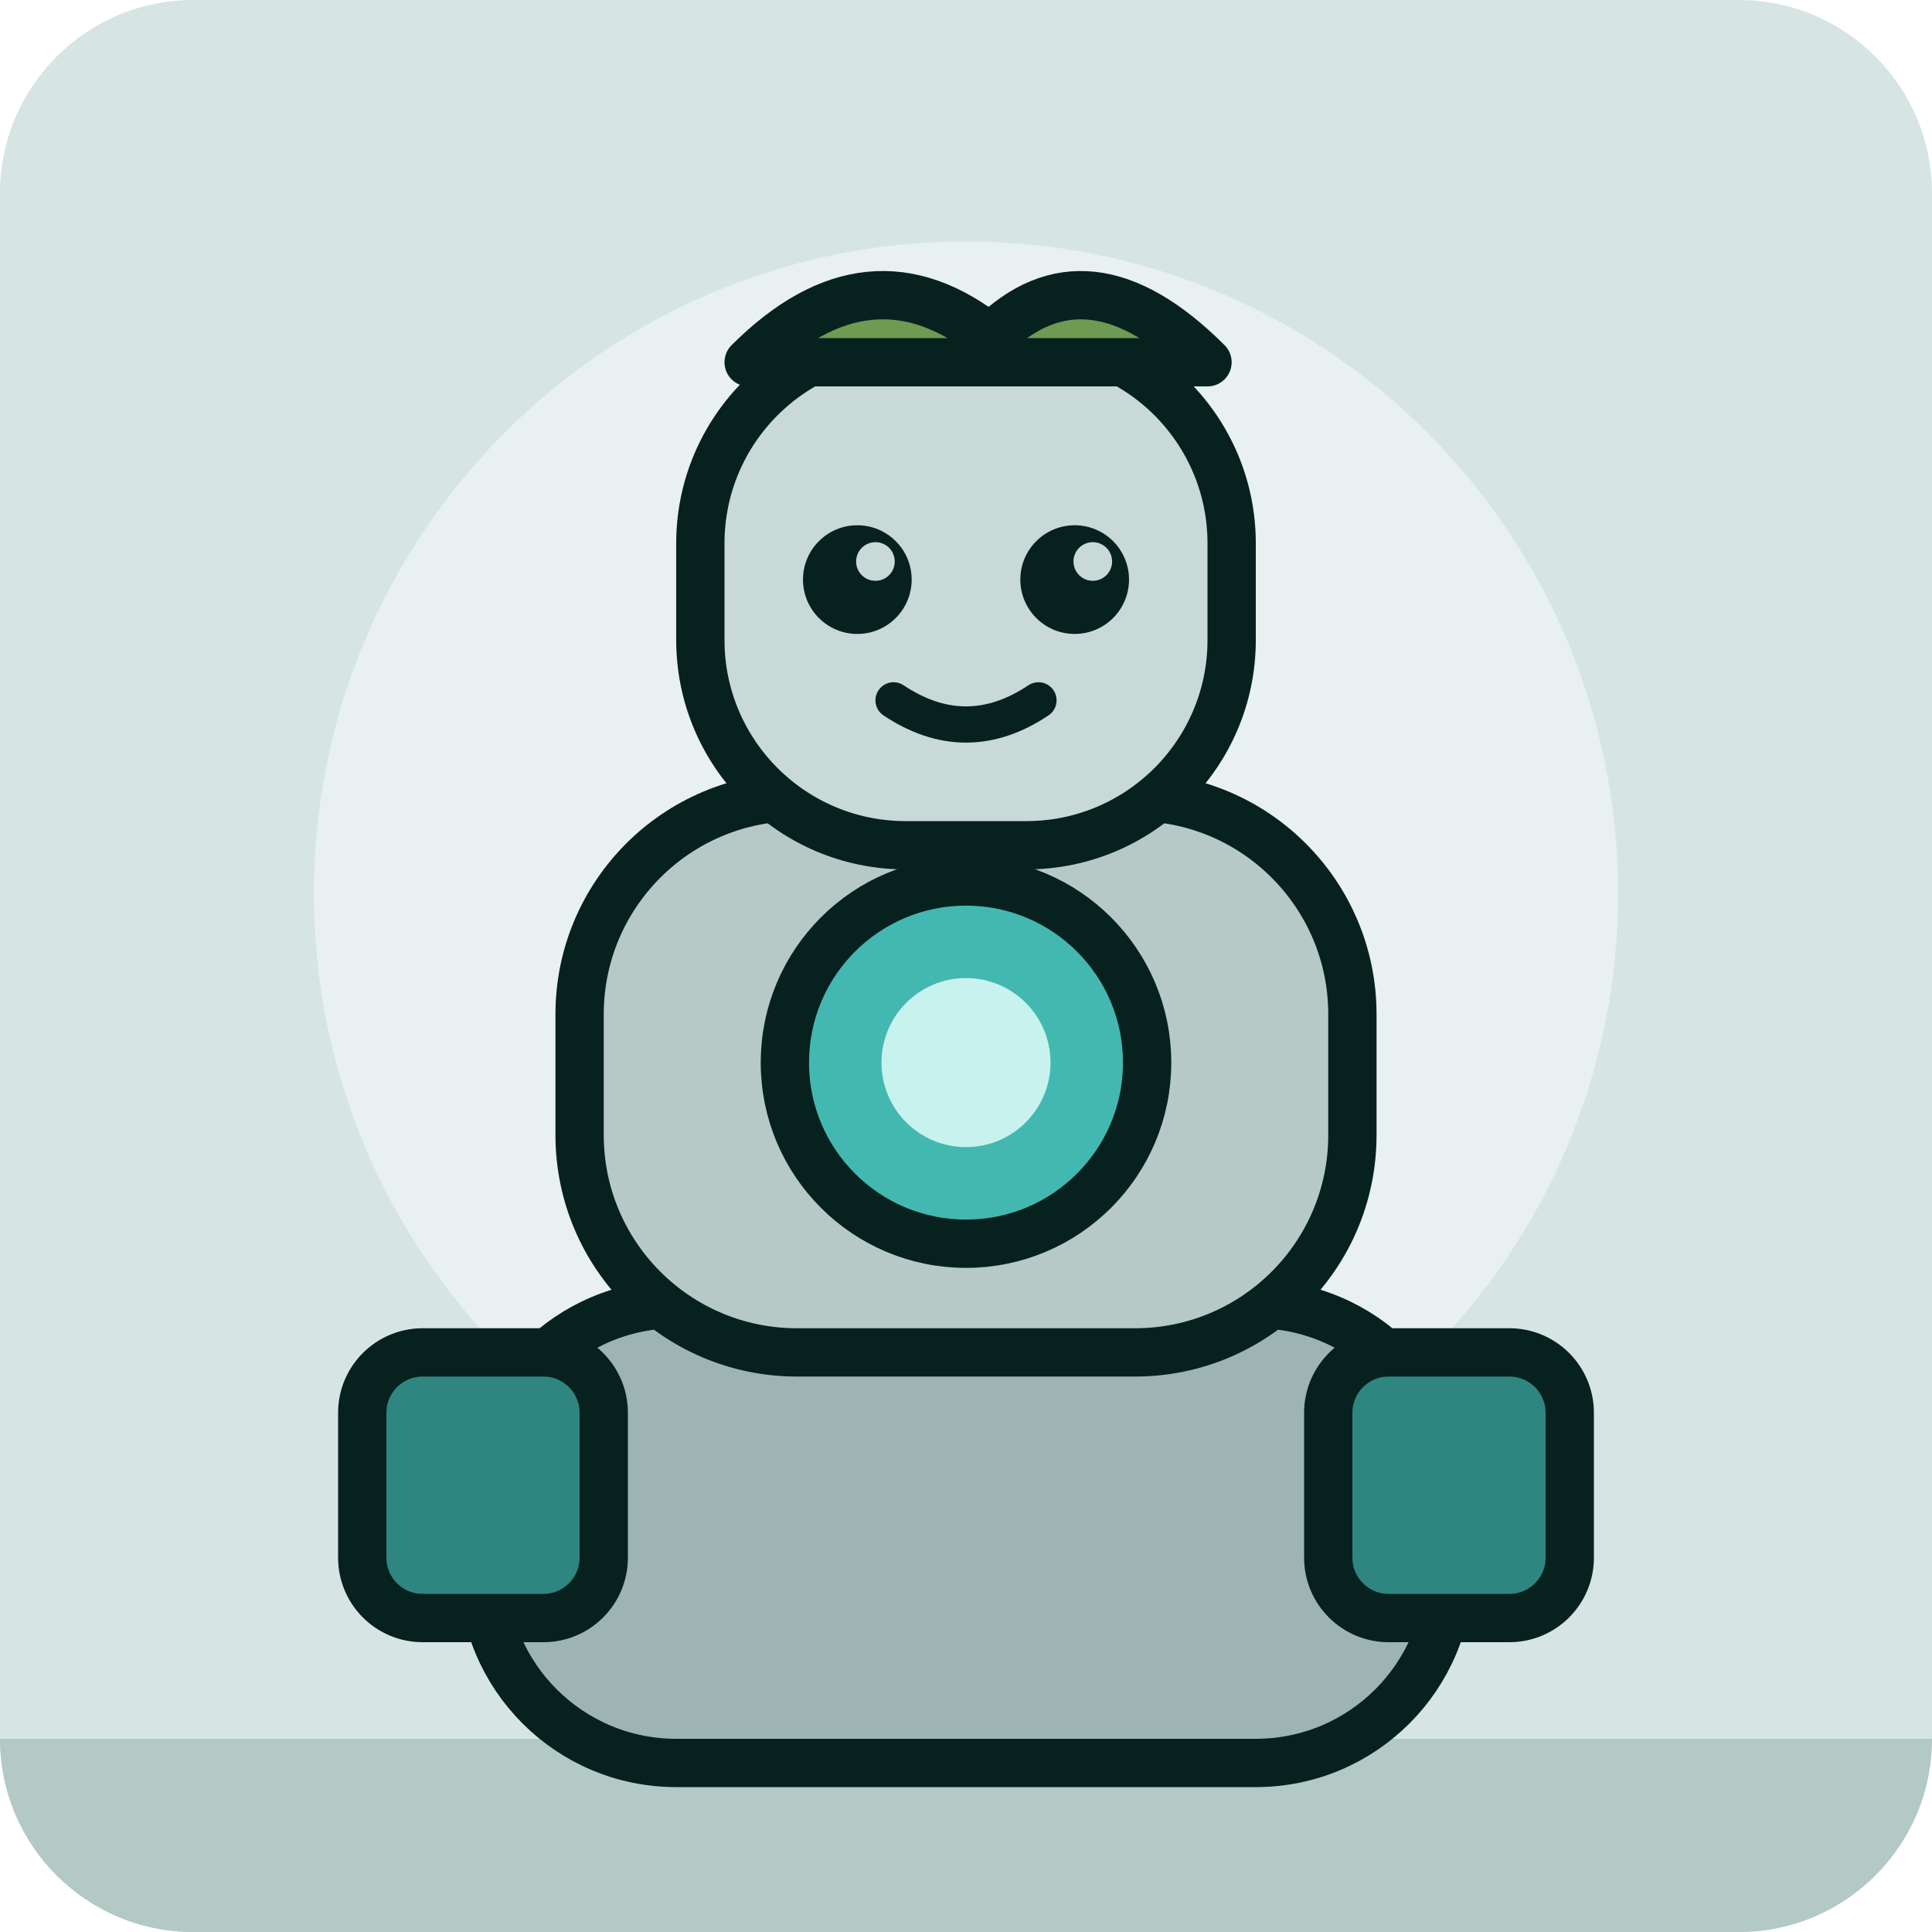
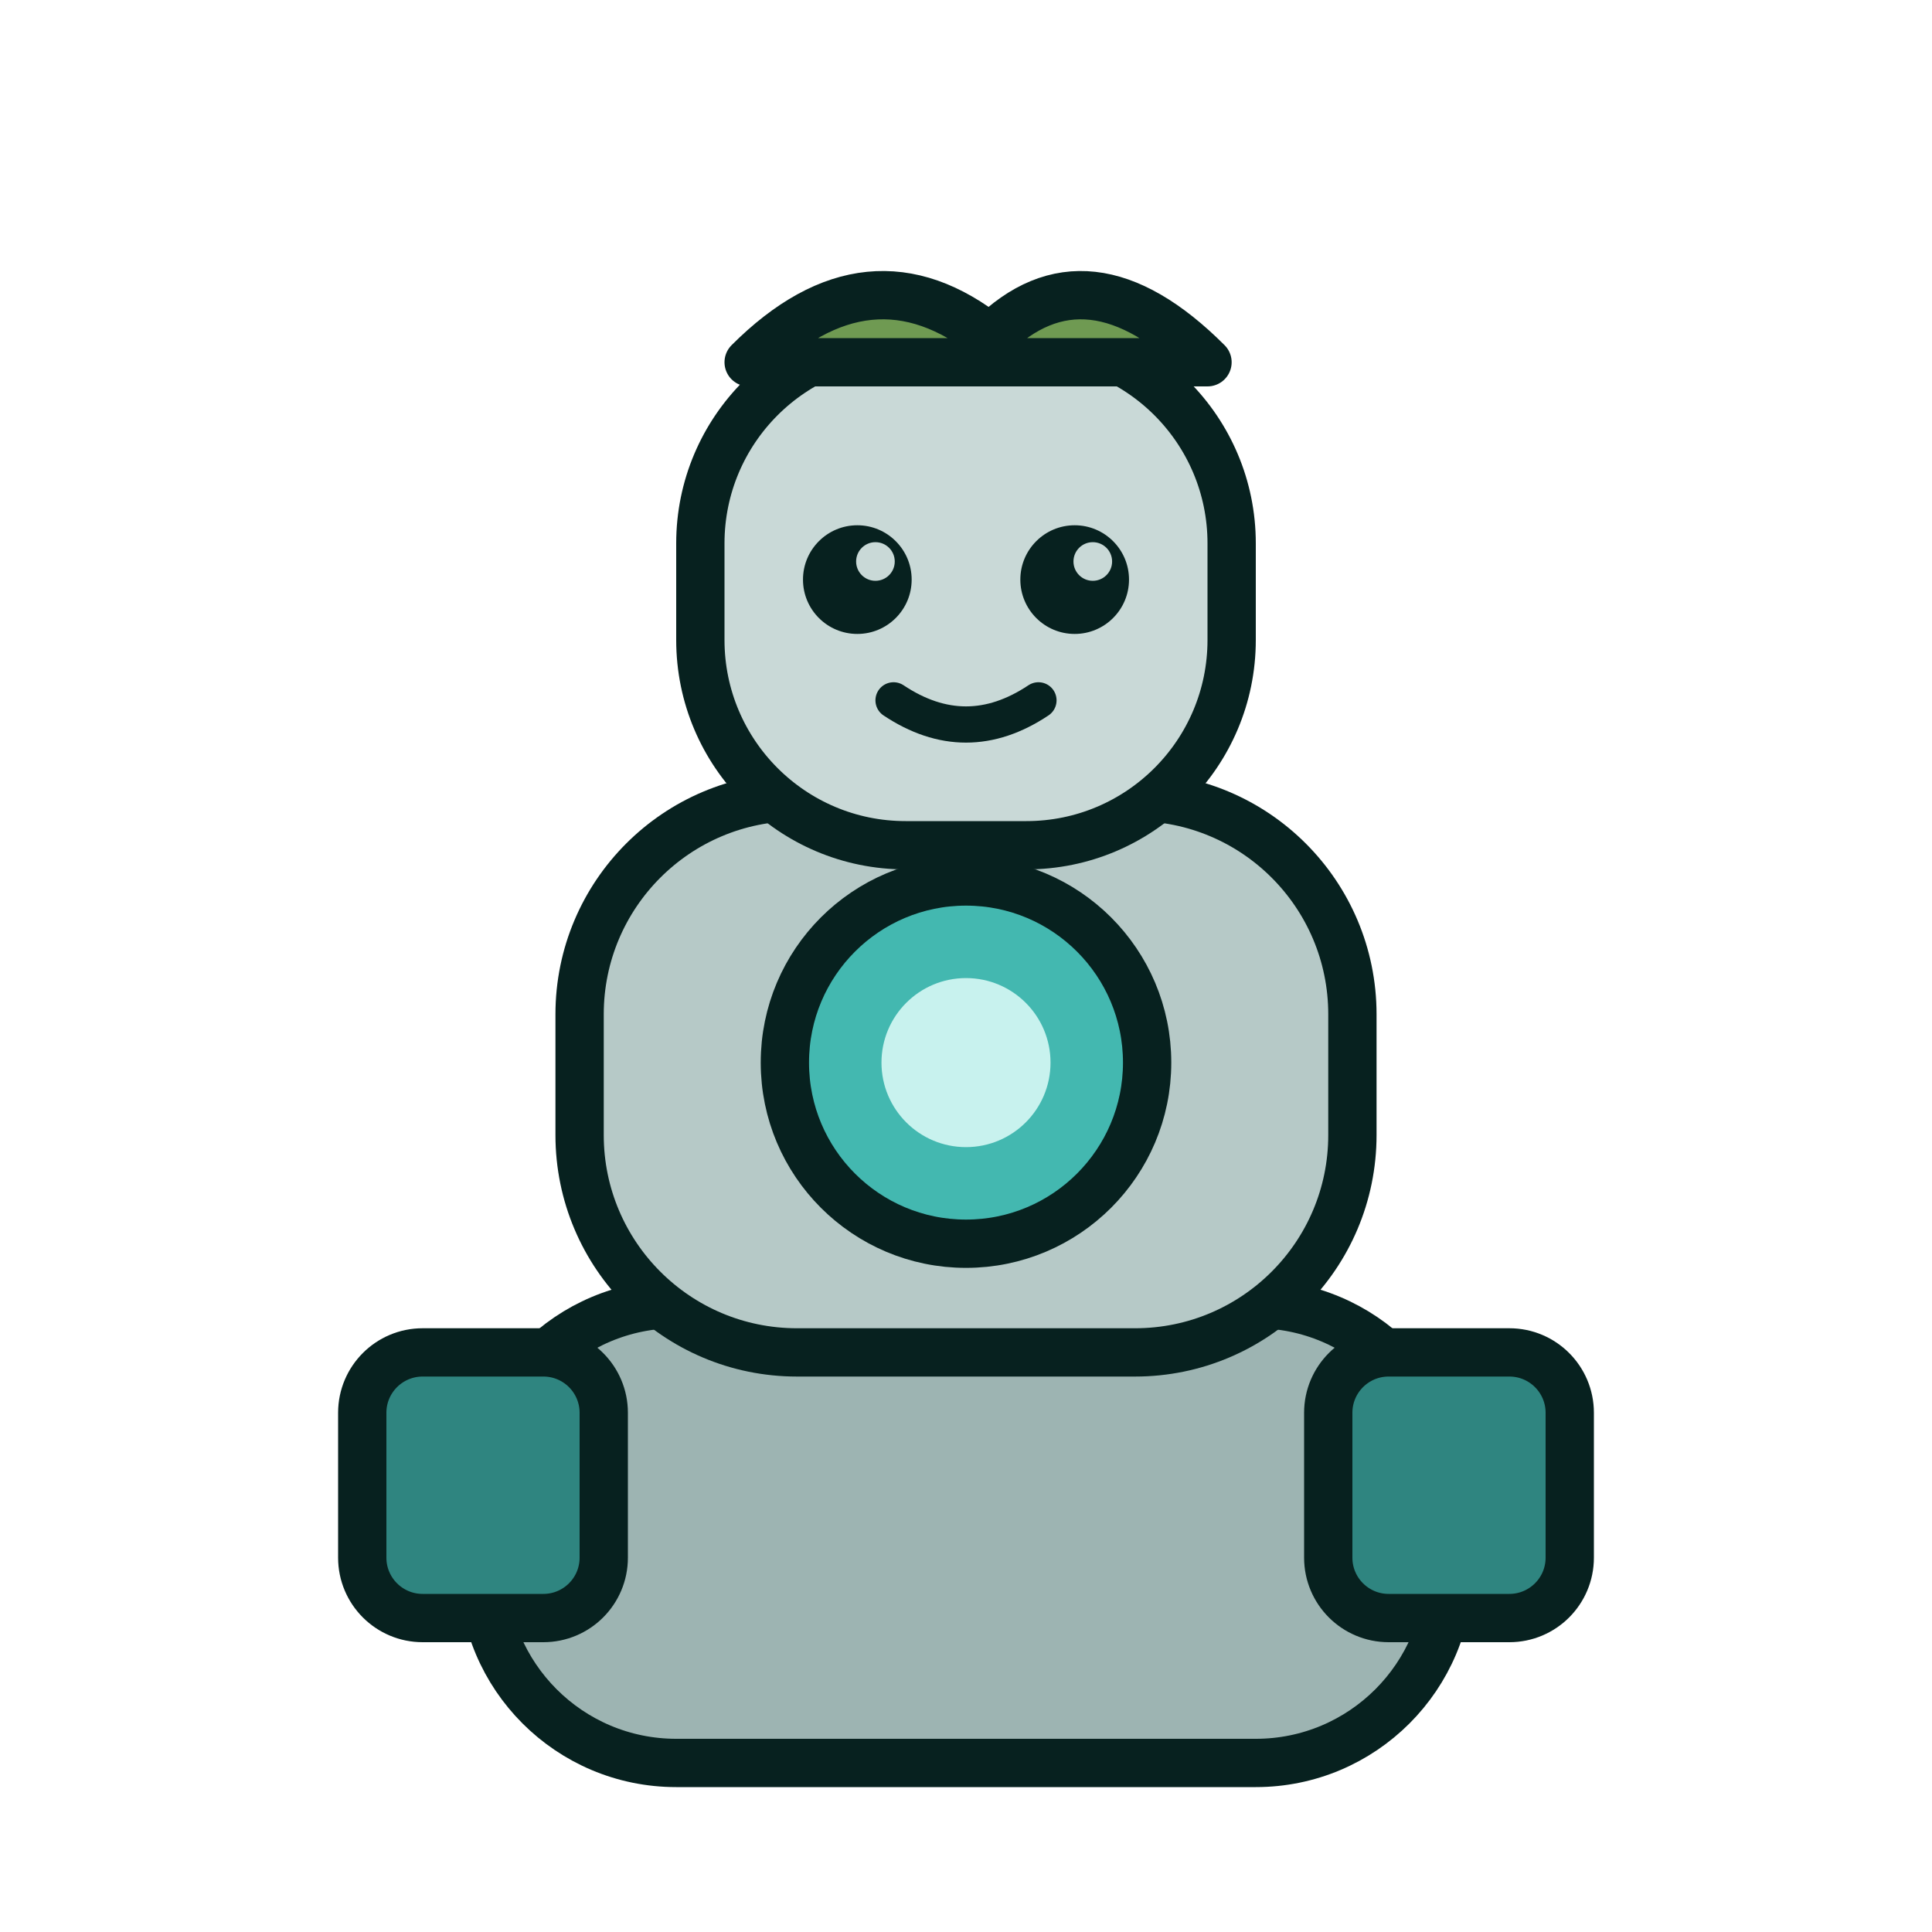
<svg xmlns="http://www.w3.org/2000/svg" viewBox="0 0 160 160" width="160" height="160" role="img" aria-label="Operations Keeper: a stack of rounded stones with a bright core and utility pouches">
-   <defs>
-     <clipPath id="cairn-frame">
-       <rect width="160" height="160" rx="16" />
-     </clipPath>
-   </defs>
-   <g clip-path="url(#cairn-frame)">
-     <rect width="160" height="160" fill="#d6e5e3" />
-     <circle cx="80" cy="74" r="54" fill="#e8f1f0" />
-     <rect x="0" y="144" width="160" height="16" fill="#b3c9c6" />
-     <g stroke="#07211f" stroke-width="4" stroke-linejoin="round" stroke-linecap="round">
-       <rect x="40" y="108" width="80" height="38" rx="16" fill="#9db4b2" />
-       <rect x="48" y="66" width="64" height="46" rx="18" fill="#b6c9c7" />
-       <rect x="58" y="28" width="44" height="42" rx="17" fill="#c9d9d7" />
-       <rect x="30" y="112" width="20" height="22" rx="5" fill="#2f8580" />
-       <rect x="110" y="112" width="20" height="22" rx="5" fill="#2f8580" />
-       <circle cx="80" cy="88" r="15" fill="#43b8b0" />
-       <path d="M62 30 q10 -10 20 -2 q8 -8 18 2 z" fill="#6f9a52" />
-     </g>
-     <circle cx="80" cy="88" r="7" fill="#c8f2ee" />
-     <circle cx="71" cy="48" r="4.5" fill="#07211f" />
-     <circle cx="89" cy="48" r="4.5" fill="#07211f" />
-     <circle cx="72.5" cy="46.5" r="1.6" fill="#c9d9d7" />
-     <circle cx="90.5" cy="46.5" r="1.6" fill="#c9d9d7" />
-     <path d="M74 58 q6 4 12 0" fill="none" stroke="#07211f" stroke-width="3" stroke-linecap="round" />
+   <g stroke="#07211f" stroke-width="4" stroke-linejoin="round" stroke-linecap="round">
+     <rect x="40" y="108" width="80" height="38" rx="16" fill="#9db4b2" />
+     <rect x="48" y="66" width="64" height="46" rx="18" fill="#b6c9c7" />
+     <rect x="58" y="28" width="44" height="42" rx="17" fill="#c9d9d7" />
+     <rect x="30" y="112" width="20" height="22" rx="5" fill="#2f8580" />
+     <rect x="110" y="112" width="20" height="22" rx="5" fill="#2f8580" />
+     <circle cx="80" cy="88" r="15" fill="#43b8b0" />
+     <path d="M62 30 q10 -10 20 -2 q8 -8 18 2 z" fill="#6f9a52" />
  </g>
+   <circle cx="80" cy="88" r="7" fill="#c8f2ee" />
+   <circle cx="71" cy="48" r="4.5" fill="#07211f" />
+   <circle cx="89" cy="48" r="4.5" fill="#07211f" />
+   <circle cx="72.5" cy="46.5" r="1.6" fill="#c9d9d7" />
+   <circle cx="90.5" cy="46.5" r="1.6" fill="#c9d9d7" />
+   <path d="M74 58 q6 4 12 0" fill="none" stroke="#07211f" stroke-width="3" stroke-linecap="round" />
</svg>
